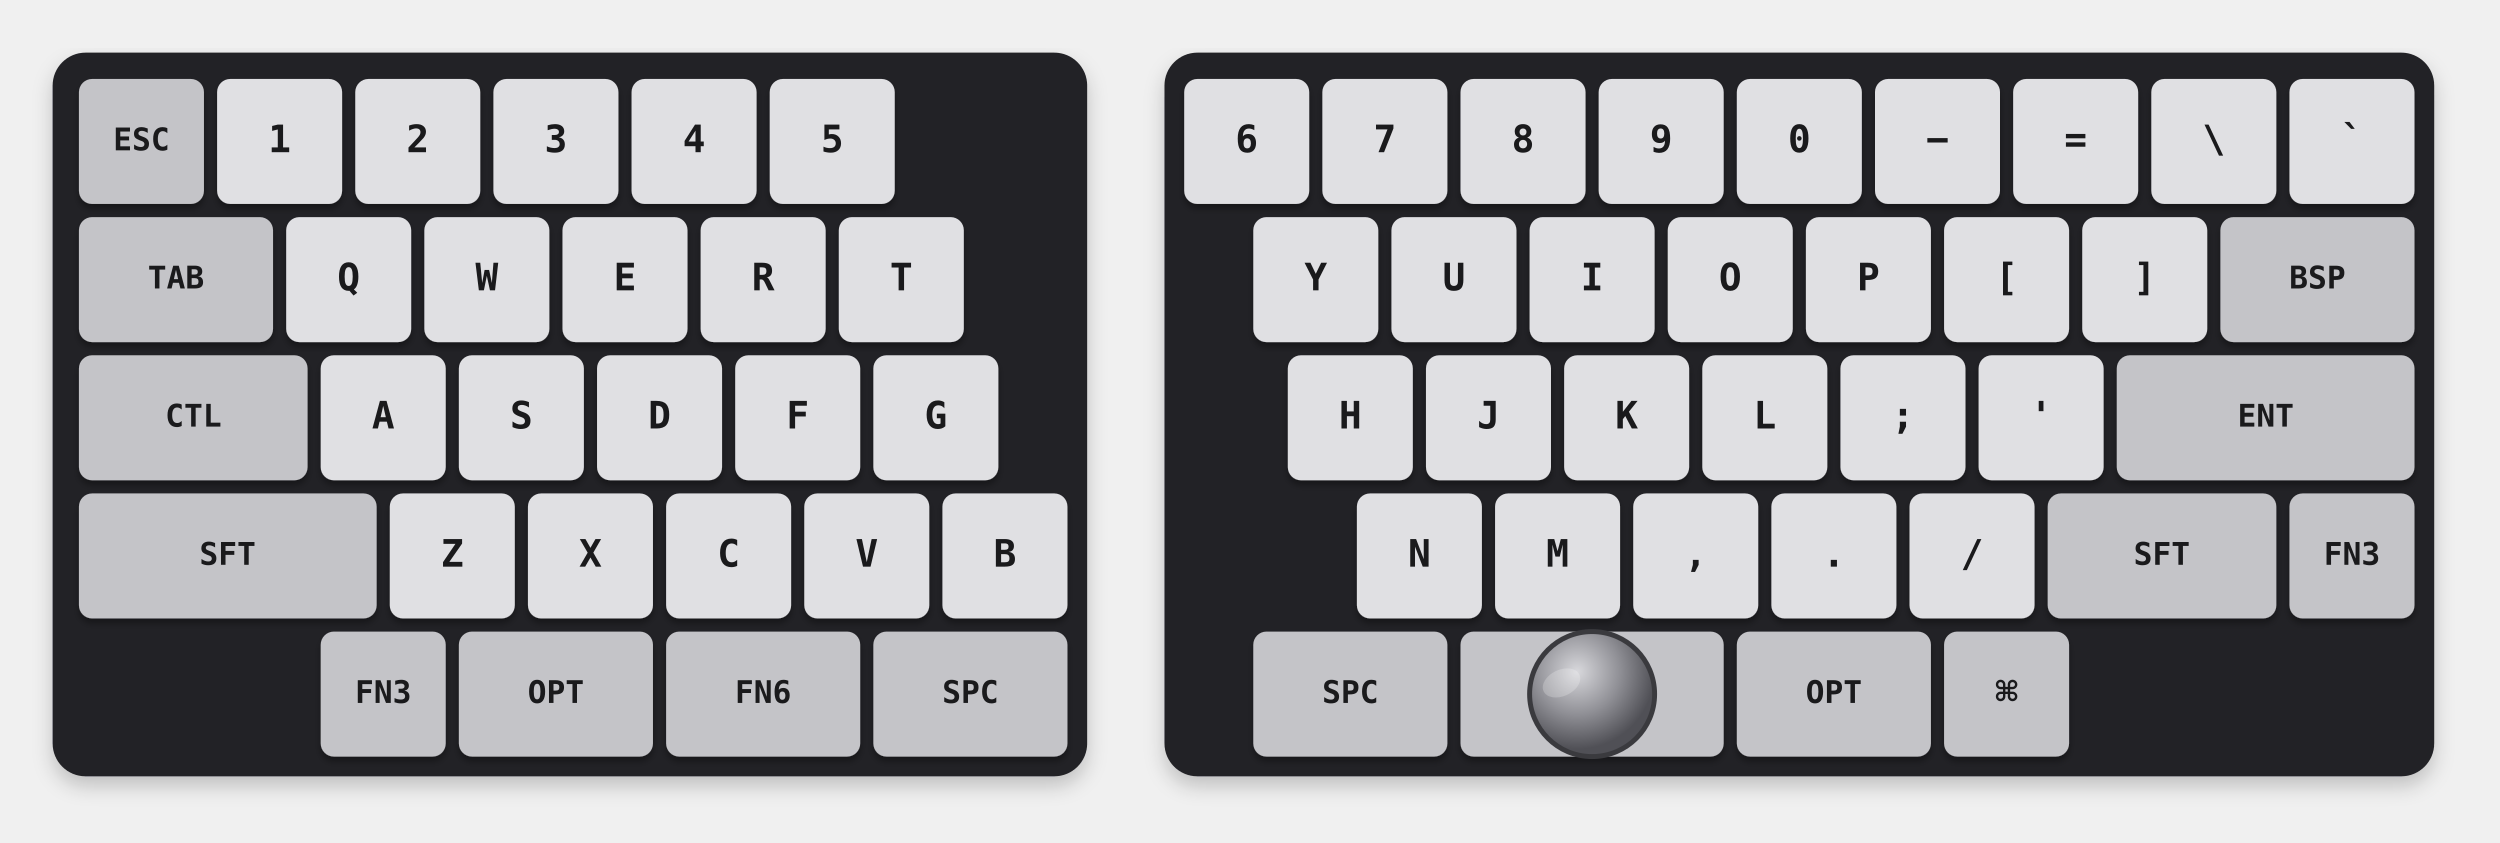
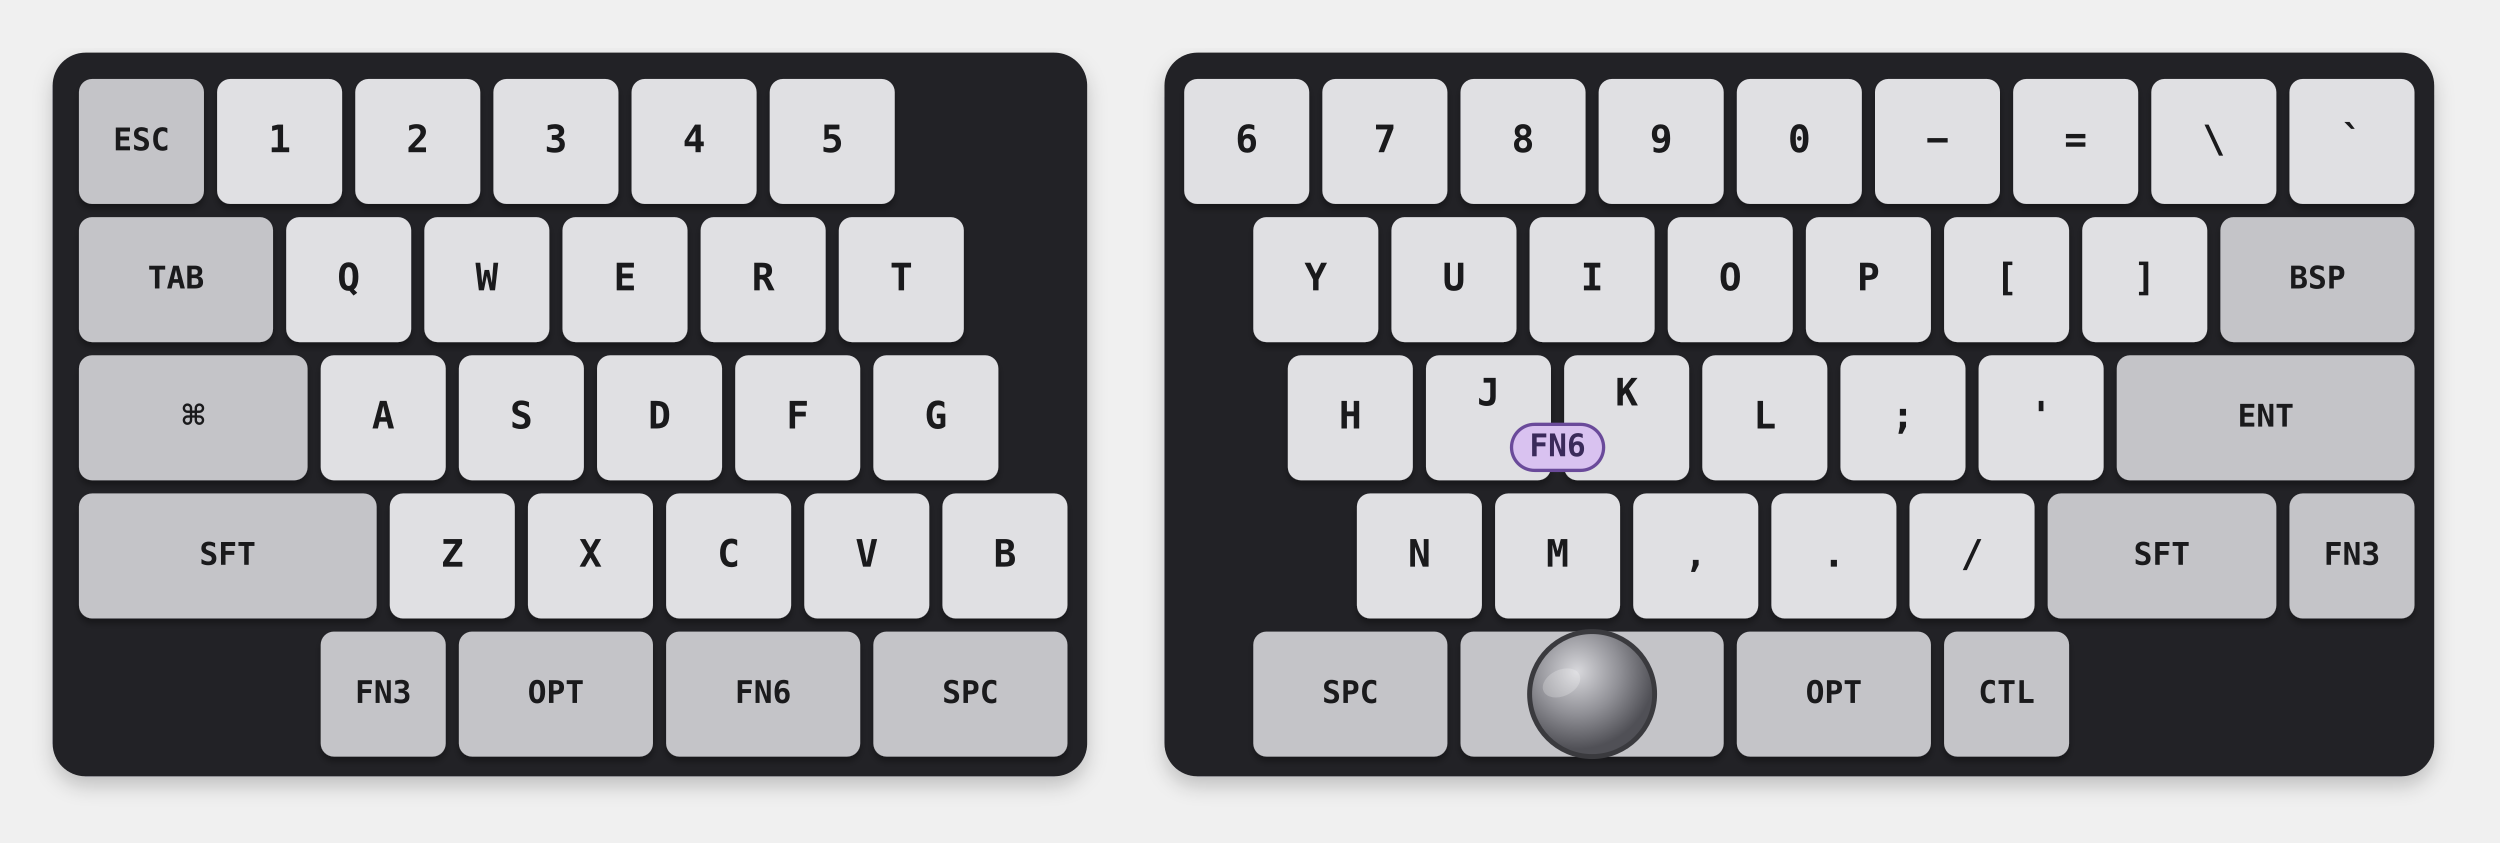
<svg xmlns="http://www.w3.org/2000/svg" width="760" height="256" viewBox="0 0 760 256">
  <defs>
    <radialGradient id="tbg" cx="38%" cy="32%" r="62%">
      <stop offset="0%" stop-color="#d8d8dc" />
      <stop offset="55%" stop-color="#909096" />
      <stop offset="100%" stop-color="#505056" />
    </radialGradient>
    <filter id="ks" x="-5%" y="-10%" width="115%" height="130%">
      <feDropShadow dx="0" dy="1.5" stdDeviation="1" flood-color="#00000055" />
    </filter>
    <filter id="ps" x="-2%" y="-2%" width="108%" height="110%">
      <feDropShadow dx="0" dy="3" stdDeviation="3" flood-color="#00000033" />
    </filter>
  </defs>
  <rect x="16" y="16" width="314.5" height="220.0" rx="10" fill="#242426" filter="url(#ps)" />
  <rect x="354.0" y="16" width="386.0" height="220.0" rx="10" fill="#242426" filter="url(#ps)" />
  <rect x="24.0" y="24" width="38" height="38" rx="4" fill="#c4c4c8" filter="url(#ks)" />
  <text x="43.0" y="43" font-size="9.5" font-weight="600" font-family="'SF Mono',Menlo,Consolas,monospace" fill="#1a1a1c" text-anchor="middle" dominant-baseline="middle">ESC</text>
  <rect x="66.0" y="24" width="38" height="38" rx="4" fill="#e0e0e3" filter="url(#ks)" />
  <text x="85.0" y="43" font-size="11.5" font-weight="600" font-family="'SF Mono',Menlo,Consolas,monospace" fill="#1a1a1c" text-anchor="middle" dominant-baseline="middle">1</text>
  <rect x="108.0" y="24" width="38" height="38" rx="4" fill="#e0e0e3" filter="url(#ks)" />
  <text x="127.0" y="43" font-size="11.5" font-weight="600" font-family="'SF Mono',Menlo,Consolas,monospace" fill="#1a1a1c" text-anchor="middle" dominant-baseline="middle">2</text>
  <rect x="150.0" y="24" width="38" height="38" rx="4" fill="#e0e0e3" filter="url(#ks)" />
  <text x="169.0" y="43" font-size="11.5" font-weight="600" font-family="'SF Mono',Menlo,Consolas,monospace" fill="#1a1a1c" text-anchor="middle" dominant-baseline="middle">3</text>
  <rect x="192.0" y="24" width="38" height="38" rx="4" fill="#e0e0e3" filter="url(#ks)" />
  <text x="211.0" y="43" font-size="11.5" font-weight="600" font-family="'SF Mono',Menlo,Consolas,monospace" fill="#1a1a1c" text-anchor="middle" dominant-baseline="middle">4</text>
  <rect x="234.0" y="24" width="38" height="38" rx="4" fill="#e0e0e3" filter="url(#ks)" />
  <text x="253.0" y="43" font-size="11.5" font-weight="600" font-family="'SF Mono',Menlo,Consolas,monospace" fill="#1a1a1c" text-anchor="middle" dominant-baseline="middle">5</text>
  <rect x="360.0" y="24" width="38" height="38" rx="4" fill="#e0e0e3" filter="url(#ks)" />
  <text x="379.0" y="43" font-size="11.5" font-weight="600" font-family="'SF Mono',Menlo,Consolas,monospace" fill="#1a1a1c" text-anchor="middle" dominant-baseline="middle">6</text>
  <rect x="402.0" y="24" width="38" height="38" rx="4" fill="#e0e0e3" filter="url(#ks)" />
  <text x="421.0" y="43" font-size="11.5" font-weight="600" font-family="'SF Mono',Menlo,Consolas,monospace" fill="#1a1a1c" text-anchor="middle" dominant-baseline="middle">7</text>
  <rect x="444.0" y="24" width="38" height="38" rx="4" fill="#e0e0e3" filter="url(#ks)" />
  <text x="463.0" y="43" font-size="11.5" font-weight="600" font-family="'SF Mono',Menlo,Consolas,monospace" fill="#1a1a1c" text-anchor="middle" dominant-baseline="middle">8</text>
  <rect x="486.0" y="24" width="38" height="38" rx="4" fill="#e0e0e3" filter="url(#ks)" />
  <text x="505.0" y="43" font-size="11.5" font-weight="600" font-family="'SF Mono',Menlo,Consolas,monospace" fill="#1a1a1c" text-anchor="middle" dominant-baseline="middle">9</text>
  <rect x="528.0" y="24" width="38" height="38" rx="4" fill="#e0e0e3" filter="url(#ks)" />
  <text x="547.0" y="43" font-size="11.5" font-weight="600" font-family="'SF Mono',Menlo,Consolas,monospace" fill="#1a1a1c" text-anchor="middle" dominant-baseline="middle">0</text>
  <rect x="570.0" y="24" width="38" height="38" rx="4" fill="#e0e0e3" filter="url(#ks)" />
  <text x="589.0" y="43" font-size="11.5" font-weight="600" font-family="'SF Mono',Menlo,Consolas,monospace" fill="#1a1a1c" text-anchor="middle" dominant-baseline="middle">−</text>
  <rect x="612.0" y="24" width="38" height="38" rx="4" fill="#e0e0e3" filter="url(#ks)" />
  <text x="631.0" y="43" font-size="11.5" font-weight="600" font-family="'SF Mono',Menlo,Consolas,monospace" fill="#1a1a1c" text-anchor="middle" dominant-baseline="middle">=</text>
  <rect x="654.0" y="24" width="38" height="38" rx="4" fill="#e0e0e3" filter="url(#ks)" />
  <text x="673.0" y="43" font-size="11.5" font-weight="600" font-family="'SF Mono',Menlo,Consolas,monospace" fill="#1a1a1c" text-anchor="middle" dominant-baseline="middle">\</text>
  <rect x="696.0" y="24" width="38" height="38" rx="4" fill="#e0e0e3" filter="url(#ks)" />
  <text x="715.0" y="43" font-size="11.5" font-weight="600" font-family="'SF Mono',Menlo,Consolas,monospace" fill="#1a1a1c" text-anchor="middle" dominant-baseline="middle">`</text>
  <rect x="24.0" y="66" width="59" height="38" rx="4" fill="#c4c4c8" filter="url(#ks)" />
  <text x="53.5" y="85" font-size="9.5" font-weight="600" font-family="'SF Mono',Menlo,Consolas,monospace" fill="#1a1a1c" text-anchor="middle" dominant-baseline="middle">TAB</text>
  <rect x="87.0" y="66" width="38" height="38" rx="4" fill="#e0e0e3" filter="url(#ks)" />
  <text x="106.0" y="85" font-size="11.5" font-weight="600" font-family="'SF Mono',Menlo,Consolas,monospace" fill="#1a1a1c" text-anchor="middle" dominant-baseline="middle">Q</text>
  <rect x="129.0" y="66" width="38" height="38" rx="4" fill="#e0e0e3" filter="url(#ks)" />
  <text x="148.0" y="85" font-size="11.5" font-weight="600" font-family="'SF Mono',Menlo,Consolas,monospace" fill="#1a1a1c" text-anchor="middle" dominant-baseline="middle">W</text>
  <rect x="171.0" y="66" width="38" height="38" rx="4" fill="#e0e0e3" filter="url(#ks)" />
  <text x="190.0" y="85" font-size="11.5" font-weight="600" font-family="'SF Mono',Menlo,Consolas,monospace" fill="#1a1a1c" text-anchor="middle" dominant-baseline="middle">E</text>
  <rect x="213.0" y="66" width="38" height="38" rx="4" fill="#e0e0e3" filter="url(#ks)" />
  <text x="232.0" y="85" font-size="11.5" font-weight="600" font-family="'SF Mono',Menlo,Consolas,monospace" fill="#1a1a1c" text-anchor="middle" dominant-baseline="middle">R</text>
  <rect x="255.0" y="66" width="38" height="38" rx="4" fill="#e0e0e3" filter="url(#ks)" />
  <text x="274.0" y="85" font-size="11.5" font-weight="600" font-family="'SF Mono',Menlo,Consolas,monospace" fill="#1a1a1c" text-anchor="middle" dominant-baseline="middle">T</text>
  <rect x="381.0" y="66" width="38" height="38" rx="4" fill="#e0e0e3" filter="url(#ks)" />
  <text x="400.0" y="85" font-size="11.5" font-weight="600" font-family="'SF Mono',Menlo,Consolas,monospace" fill="#1a1a1c" text-anchor="middle" dominant-baseline="middle">Y</text>
  <rect x="423.0" y="66" width="38" height="38" rx="4" fill="#e0e0e3" filter="url(#ks)" />
  <text x="442.0" y="85" font-size="11.5" font-weight="600" font-family="'SF Mono',Menlo,Consolas,monospace" fill="#1a1a1c" text-anchor="middle" dominant-baseline="middle">U</text>
  <rect x="465.0" y="66" width="38" height="38" rx="4" fill="#e0e0e3" filter="url(#ks)" />
  <text x="484.0" y="85" font-size="11.5" font-weight="600" font-family="'SF Mono',Menlo,Consolas,monospace" fill="#1a1a1c" text-anchor="middle" dominant-baseline="middle">I</text>
  <rect x="507.0" y="66" width="38" height="38" rx="4" fill="#e0e0e3" filter="url(#ks)" />
  <text x="526.0" y="85" font-size="11.5" font-weight="600" font-family="'SF Mono',Menlo,Consolas,monospace" fill="#1a1a1c" text-anchor="middle" dominant-baseline="middle">O</text>
  <rect x="549.0" y="66" width="38" height="38" rx="4" fill="#e0e0e3" filter="url(#ks)" />
  <text x="568.0" y="85" font-size="11.5" font-weight="600" font-family="'SF Mono',Menlo,Consolas,monospace" fill="#1a1a1c" text-anchor="middle" dominant-baseline="middle">P</text>
  <rect x="591.0" y="66" width="38" height="38" rx="4" fill="#e0e0e3" filter="url(#ks)" />
  <text x="610.0" y="85" font-size="11.5" font-weight="600" font-family="'SF Mono',Menlo,Consolas,monospace" fill="#1a1a1c" text-anchor="middle" dominant-baseline="middle">[</text>
  <rect x="633.0" y="66" width="38" height="38" rx="4" fill="#e0e0e3" filter="url(#ks)" />
  <text x="652.0" y="85" font-size="11.5" font-weight="600" font-family="'SF Mono',Menlo,Consolas,monospace" fill="#1a1a1c" text-anchor="middle" dominant-baseline="middle">]</text>
  <rect x="675.0" y="66" width="59" height="38" rx="4" fill="#c4c4c8" filter="url(#ks)" />
  <text x="704.5" y="85" font-size="9.5" font-weight="600" font-family="'SF Mono',Menlo,Consolas,monospace" fill="#1a1a1c" text-anchor="middle" dominant-baseline="middle">BSP</text>
  <rect x="24.0" y="108" width="69.5" height="38" rx="4" fill="#c4c4c8" filter="url(#ks)" />
-   <text x="58.8" y="127" font-size="9.5" font-weight="600" font-family="'SF Mono',Menlo,Consolas,monospace" fill="#1a1a1c" text-anchor="middle" dominant-baseline="middle">CTL</text>
+   <text x="58.8" y="127" font-size="11.5" font-weight="600" font-family="'SF Mono',Menlo,Consolas,monospace" fill="#1a1a1c" text-anchor="middle" dominant-baseline="middle">⌘</text>
  <rect x="97.5" y="108" width="38" height="38" rx="4" fill="#e0e0e3" filter="url(#ks)" />
  <text x="116.5" y="127" font-size="11.5" font-weight="600" font-family="'SF Mono',Menlo,Consolas,monospace" fill="#1a1a1c" text-anchor="middle" dominant-baseline="middle">A</text>
  <rect x="139.5" y="108" width="38" height="38" rx="4" fill="#e0e0e3" filter="url(#ks)" />
  <text x="158.5" y="127" font-size="11.5" font-weight="600" font-family="'SF Mono',Menlo,Consolas,monospace" fill="#1a1a1c" text-anchor="middle" dominant-baseline="middle">S</text>
  <rect x="181.5" y="108" width="38" height="38" rx="4" fill="#e0e0e3" filter="url(#ks)" />
  <text x="200.5" y="127" font-size="11.5" font-weight="600" font-family="'SF Mono',Menlo,Consolas,monospace" fill="#1a1a1c" text-anchor="middle" dominant-baseline="middle">D</text>
  <rect x="223.5" y="108" width="38" height="38" rx="4" fill="#e0e0e3" filter="url(#ks)" />
  <text x="242.5" y="127" font-size="11.5" font-weight="600" font-family="'SF Mono',Menlo,Consolas,monospace" fill="#1a1a1c" text-anchor="middle" dominant-baseline="middle">F</text>
  <rect x="265.5" y="108" width="38" height="38" rx="4" fill="#e0e0e3" filter="url(#ks)" />
  <text x="284.5" y="127" font-size="11.5" font-weight="600" font-family="'SF Mono',Menlo,Consolas,monospace" fill="#1a1a1c" text-anchor="middle" dominant-baseline="middle">G</text>
  <rect x="391.5" y="108" width="38" height="38" rx="4" fill="#e0e0e3" filter="url(#ks)" />
  <text x="410.5" y="127" font-size="11.5" font-weight="600" font-family="'SF Mono',Menlo,Consolas,monospace" fill="#1a1a1c" text-anchor="middle" dominant-baseline="middle">H</text>
  <rect x="433.5" y="108" width="38" height="38" rx="4" fill="#e0e0e3" filter="url(#ks)" />
-   <text x="452.5" y="127" font-size="11.5" font-weight="600" font-family="'SF Mono',Menlo,Consolas,monospace" fill="#1a1a1c" text-anchor="middle" dominant-baseline="middle">J</text>
+   <text x="452.5" y="120" font-size="11.5" font-weight="600" font-family="'SF Mono',Menlo,Consolas,monospace" fill="#1a1a1c" text-anchor="middle" dominant-baseline="middle">J</text>
  <rect x="475.5" y="108" width="38" height="38" rx="4" fill="#e0e0e3" filter="url(#ks)" />
-   <text x="494.5" y="127" font-size="11.5" font-weight="600" font-family="'SF Mono',Menlo,Consolas,monospace" fill="#1a1a1c" text-anchor="middle" dominant-baseline="middle">K</text>
+   <text x="494.5" y="120" font-size="11.5" font-weight="600" font-family="'SF Mono',Menlo,Consolas,monospace" fill="#1a1a1c" text-anchor="middle" dominant-baseline="middle">K</text>
  <rect x="517.5" y="108" width="38" height="38" rx="4" fill="#e0e0e3" filter="url(#ks)" />
  <text x="536.5" y="127" font-size="11.5" font-weight="600" font-family="'SF Mono',Menlo,Consolas,monospace" fill="#1a1a1c" text-anchor="middle" dominant-baseline="middle">L</text>
  <rect x="559.5" y="108" width="38" height="38" rx="4" fill="#e0e0e3" filter="url(#ks)" />
  <text x="578.5" y="127" font-size="11.5" font-weight="600" font-family="'SF Mono',Menlo,Consolas,monospace" fill="#1a1a1c" text-anchor="middle" dominant-baseline="middle">;</text>
  <rect x="601.5" y="108" width="38" height="38" rx="4" fill="#e0e0e3" filter="url(#ks)" />
  <text x="620.5" y="127" font-size="11.5" font-weight="600" font-family="'SF Mono',Menlo,Consolas,monospace" fill="#1a1a1c" text-anchor="middle" dominant-baseline="middle">'</text>
  <rect x="643.5" y="108" width="90.5" height="38" rx="4" fill="#c4c4c8" filter="url(#ks)" />
  <text x="688.8" y="127" font-size="9.5" font-weight="600" font-family="'SF Mono',Menlo,Consolas,monospace" fill="#1a1a1c" text-anchor="middle" dominant-baseline="middle">ENT</text>
  <rect x="24.0" y="150" width="90.5" height="38" rx="4" fill="#c4c4c8" filter="url(#ks)" />
  <text x="69.2" y="169" font-size="9.5" font-weight="600" font-family="'SF Mono',Menlo,Consolas,monospace" fill="#1a1a1c" text-anchor="middle" dominant-baseline="middle">SFT</text>
  <rect x="118.5" y="150" width="38" height="38" rx="4" fill="#e0e0e3" filter="url(#ks)" />
  <text x="137.5" y="169" font-size="11.5" font-weight="600" font-family="'SF Mono',Menlo,Consolas,monospace" fill="#1a1a1c" text-anchor="middle" dominant-baseline="middle">Z</text>
  <rect x="160.5" y="150" width="38" height="38" rx="4" fill="#e0e0e3" filter="url(#ks)" />
  <text x="179.5" y="169" font-size="11.5" font-weight="600" font-family="'SF Mono',Menlo,Consolas,monospace" fill="#1a1a1c" text-anchor="middle" dominant-baseline="middle">X</text>
  <rect x="202.5" y="150" width="38" height="38" rx="4" fill="#e0e0e3" filter="url(#ks)" />
  <text x="221.5" y="169" font-size="11.5" font-weight="600" font-family="'SF Mono',Menlo,Consolas,monospace" fill="#1a1a1c" text-anchor="middle" dominant-baseline="middle">C</text>
  <rect x="244.5" y="150" width="38" height="38" rx="4" fill="#e0e0e3" filter="url(#ks)" />
  <text x="263.5" y="169" font-size="11.5" font-weight="600" font-family="'SF Mono',Menlo,Consolas,monospace" fill="#1a1a1c" text-anchor="middle" dominant-baseline="middle">V</text>
  <rect x="286.5" y="150" width="38" height="38" rx="4" fill="#e0e0e3" filter="url(#ks)" />
  <text x="305.5" y="169" font-size="11.5" font-weight="600" font-family="'SF Mono',Menlo,Consolas,monospace" fill="#1a1a1c" text-anchor="middle" dominant-baseline="middle">B</text>
  <rect x="412.5" y="150" width="38" height="38" rx="4" fill="#e0e0e3" filter="url(#ks)" />
  <text x="431.5" y="169" font-size="11.5" font-weight="600" font-family="'SF Mono',Menlo,Consolas,monospace" fill="#1a1a1c" text-anchor="middle" dominant-baseline="middle">N</text>
  <rect x="454.5" y="150" width="38" height="38" rx="4" fill="#e0e0e3" filter="url(#ks)" />
  <text x="473.5" y="169" font-size="11.5" font-weight="600" font-family="'SF Mono',Menlo,Consolas,monospace" fill="#1a1a1c" text-anchor="middle" dominant-baseline="middle">M</text>
  <rect x="496.5" y="150" width="38" height="38" rx="4" fill="#e0e0e3" filter="url(#ks)" />
  <text x="515.5" y="169" font-size="11.5" font-weight="600" font-family="'SF Mono',Menlo,Consolas,monospace" fill="#1a1a1c" text-anchor="middle" dominant-baseline="middle">,</text>
  <rect x="538.5" y="150" width="38" height="38" rx="4" fill="#e0e0e3" filter="url(#ks)" />
  <text x="557.5" y="169" font-size="11.5" font-weight="600" font-family="'SF Mono',Menlo,Consolas,monospace" fill="#1a1a1c" text-anchor="middle" dominant-baseline="middle">.</text>
  <rect x="580.5" y="150" width="38" height="38" rx="4" fill="#e0e0e3" filter="url(#ks)" />
  <text x="599.5" y="169" font-size="11.5" font-weight="600" font-family="'SF Mono',Menlo,Consolas,monospace" fill="#1a1a1c" text-anchor="middle" dominant-baseline="middle">/</text>
  <rect x="622.5" y="150" width="69.5" height="38" rx="4" fill="#c4c4c8" filter="url(#ks)" />
  <text x="657.2" y="169" font-size="9.5" font-weight="600" font-family="'SF Mono',Menlo,Consolas,monospace" fill="#1a1a1c" text-anchor="middle" dominant-baseline="middle">SFT</text>
  <rect x="696.0" y="150" width="38" height="38" rx="4" fill="#c4c4c8" filter="url(#ks)" />
  <text x="715.0" y="169" font-size="9.5" font-weight="600" font-family="'SF Mono',Menlo,Consolas,monospace" fill="#1a1a1c" text-anchor="middle" dominant-baseline="middle">FN3</text>
  <rect x="97.5" y="192" width="38" height="38" rx="4" fill="#c4c4c8" filter="url(#ks)" />
  <text x="116.5" y="211" font-size="9.5" font-weight="600" font-family="'SF Mono',Menlo,Consolas,monospace" fill="#1a1a1c" text-anchor="middle" dominant-baseline="middle">FN3</text>
  <rect x="139.5" y="192" width="59" height="38" rx="4" fill="#c4c4c8" filter="url(#ks)" />
  <text x="169.0" y="211" font-size="9.5" font-weight="600" font-family="'SF Mono',Menlo,Consolas,monospace" fill="#1a1a1c" text-anchor="middle" dominant-baseline="middle">OPT</text>
  <rect x="202.5" y="192" width="59" height="38" rx="4" fill="#c4c4c8" filter="url(#ks)" />
  <text x="232.0" y="211" font-size="9.5" font-weight="600" font-family="'SF Mono',Menlo,Consolas,monospace" fill="#1a1a1c" text-anchor="middle" dominant-baseline="middle">FN6</text>
  <rect x="265.5" y="192" width="59" height="38" rx="4" fill="#c4c4c8" filter="url(#ks)" />
  <text x="295.0" y="211" font-size="9.5" font-weight="600" font-family="'SF Mono',Menlo,Consolas,monospace" fill="#1a1a1c" text-anchor="middle" dominant-baseline="middle">SPC</text>
  <rect x="381.0" y="192" width="59" height="38" rx="4" fill="#c4c4c8" filter="url(#ks)" />
  <text x="410.5" y="211" font-size="9.5" font-weight="600" font-family="'SF Mono',Menlo,Consolas,monospace" fill="#1a1a1c" text-anchor="middle" dominant-baseline="middle">SPC</text>
  <rect x="528.0" y="192" width="59" height="38" rx="4" fill="#c4c4c8" filter="url(#ks)" />
  <text x="557.5" y="211" font-size="9.5" font-weight="600" font-family="'SF Mono',Menlo,Consolas,monospace" fill="#1a1a1c" text-anchor="middle" dominant-baseline="middle">OPT</text>
  <rect x="591.0" y="192" width="38" height="38" rx="4" fill="#c4c4c8" filter="url(#ks)" />
-   <text x="610.0" y="211" font-size="11.5" font-weight="600" font-family="'SF Mono',Menlo,Consolas,monospace" fill="#1a1a1c" text-anchor="middle" dominant-baseline="middle">⌘</text>
+   <text x="610.0" y="211" font-size="9.5" font-weight="600" font-family="'SF Mono',Menlo,Consolas,monospace" fill="#1a1a1c" text-anchor="middle" dominant-baseline="middle">CTL</text>
+   <rect x="459.5" y="129.0" width="28" height="14" rx="7" fill="#d9c2f0" stroke="#6a4a9a" stroke-width="1" />
+   <text x="473.5" y="136.0" font-size="9.5" font-weight="700" font-family="'SF Mono',Menlo,Consolas,monospace" fill="#3a2a5a" text-anchor="middle" dominant-baseline="middle">FN6</text>
  <rect x="444.0" y="192" width="80" height="38" rx="4" fill="#c4c4c8" filter="url(#ks)" />
  <circle cx="484.0" cy="211.0" r="19" fill="url(#tbg)" stroke="#3a3a3e" stroke-width="1.5" />
  <ellipse cx="477.0" cy="204.0" rx="6" ry="4" fill="white" fill-opacity="0.22" transform="rotate(-25,484.0,211.0)" />
</svg>
